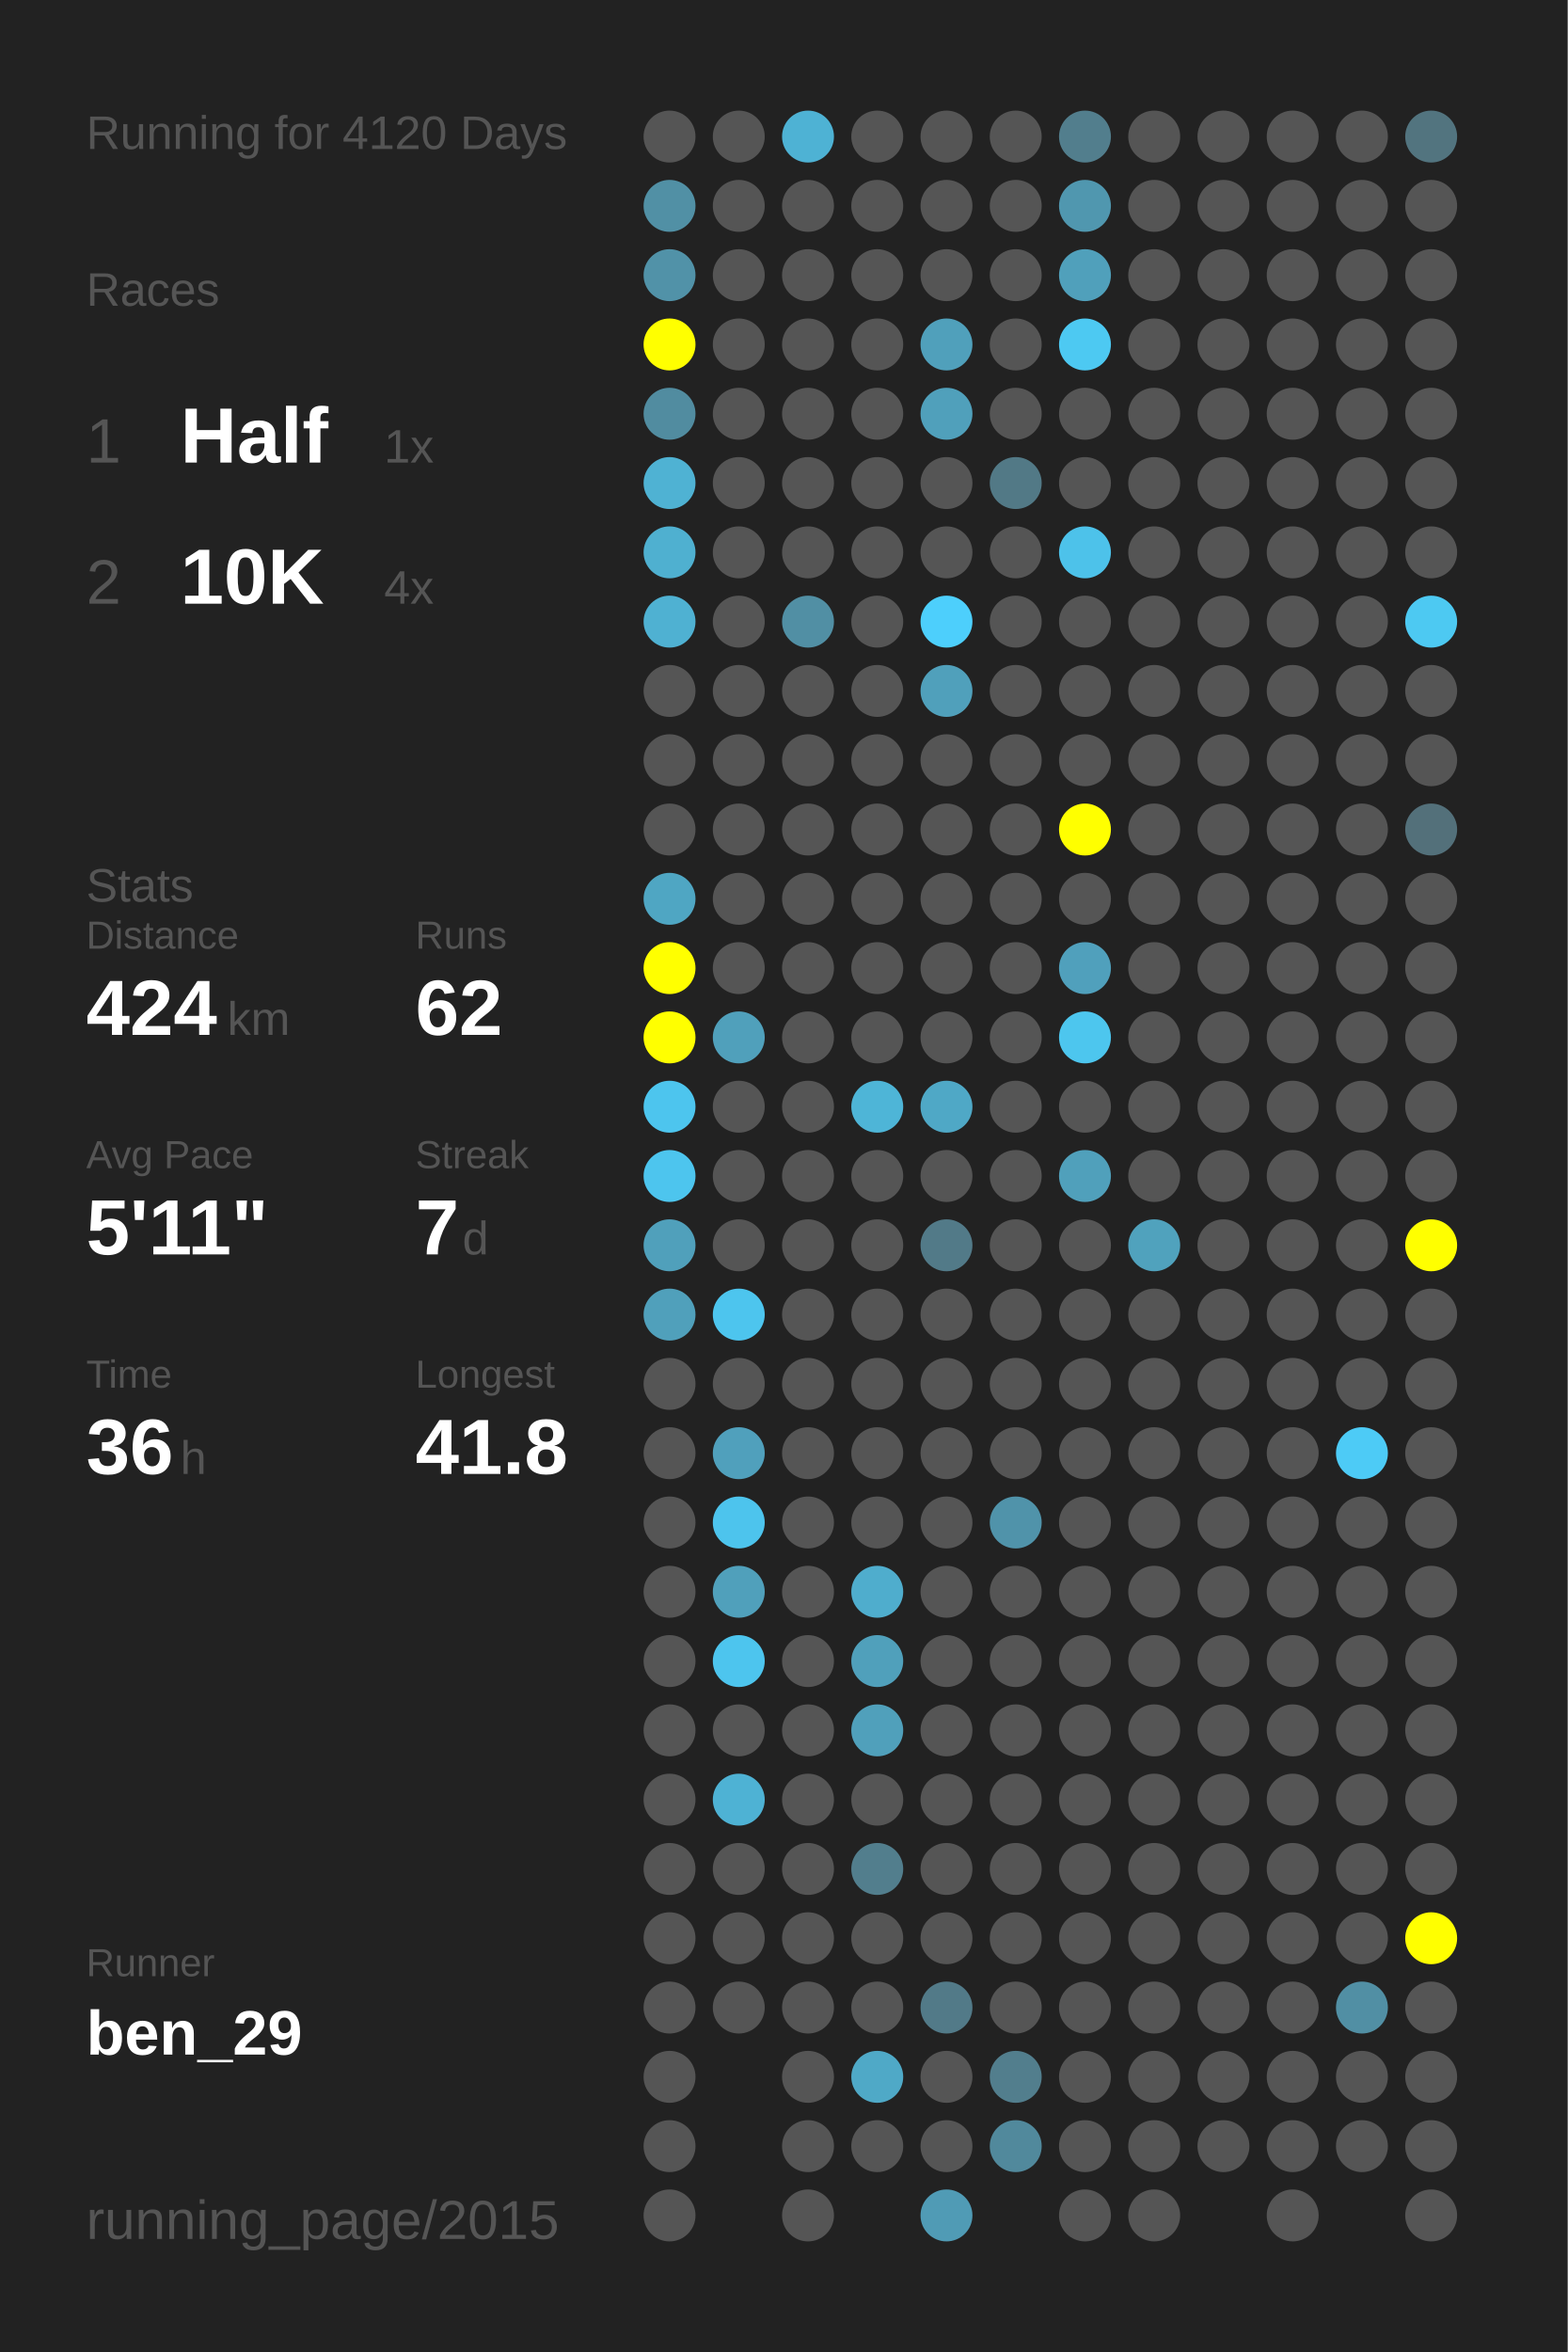
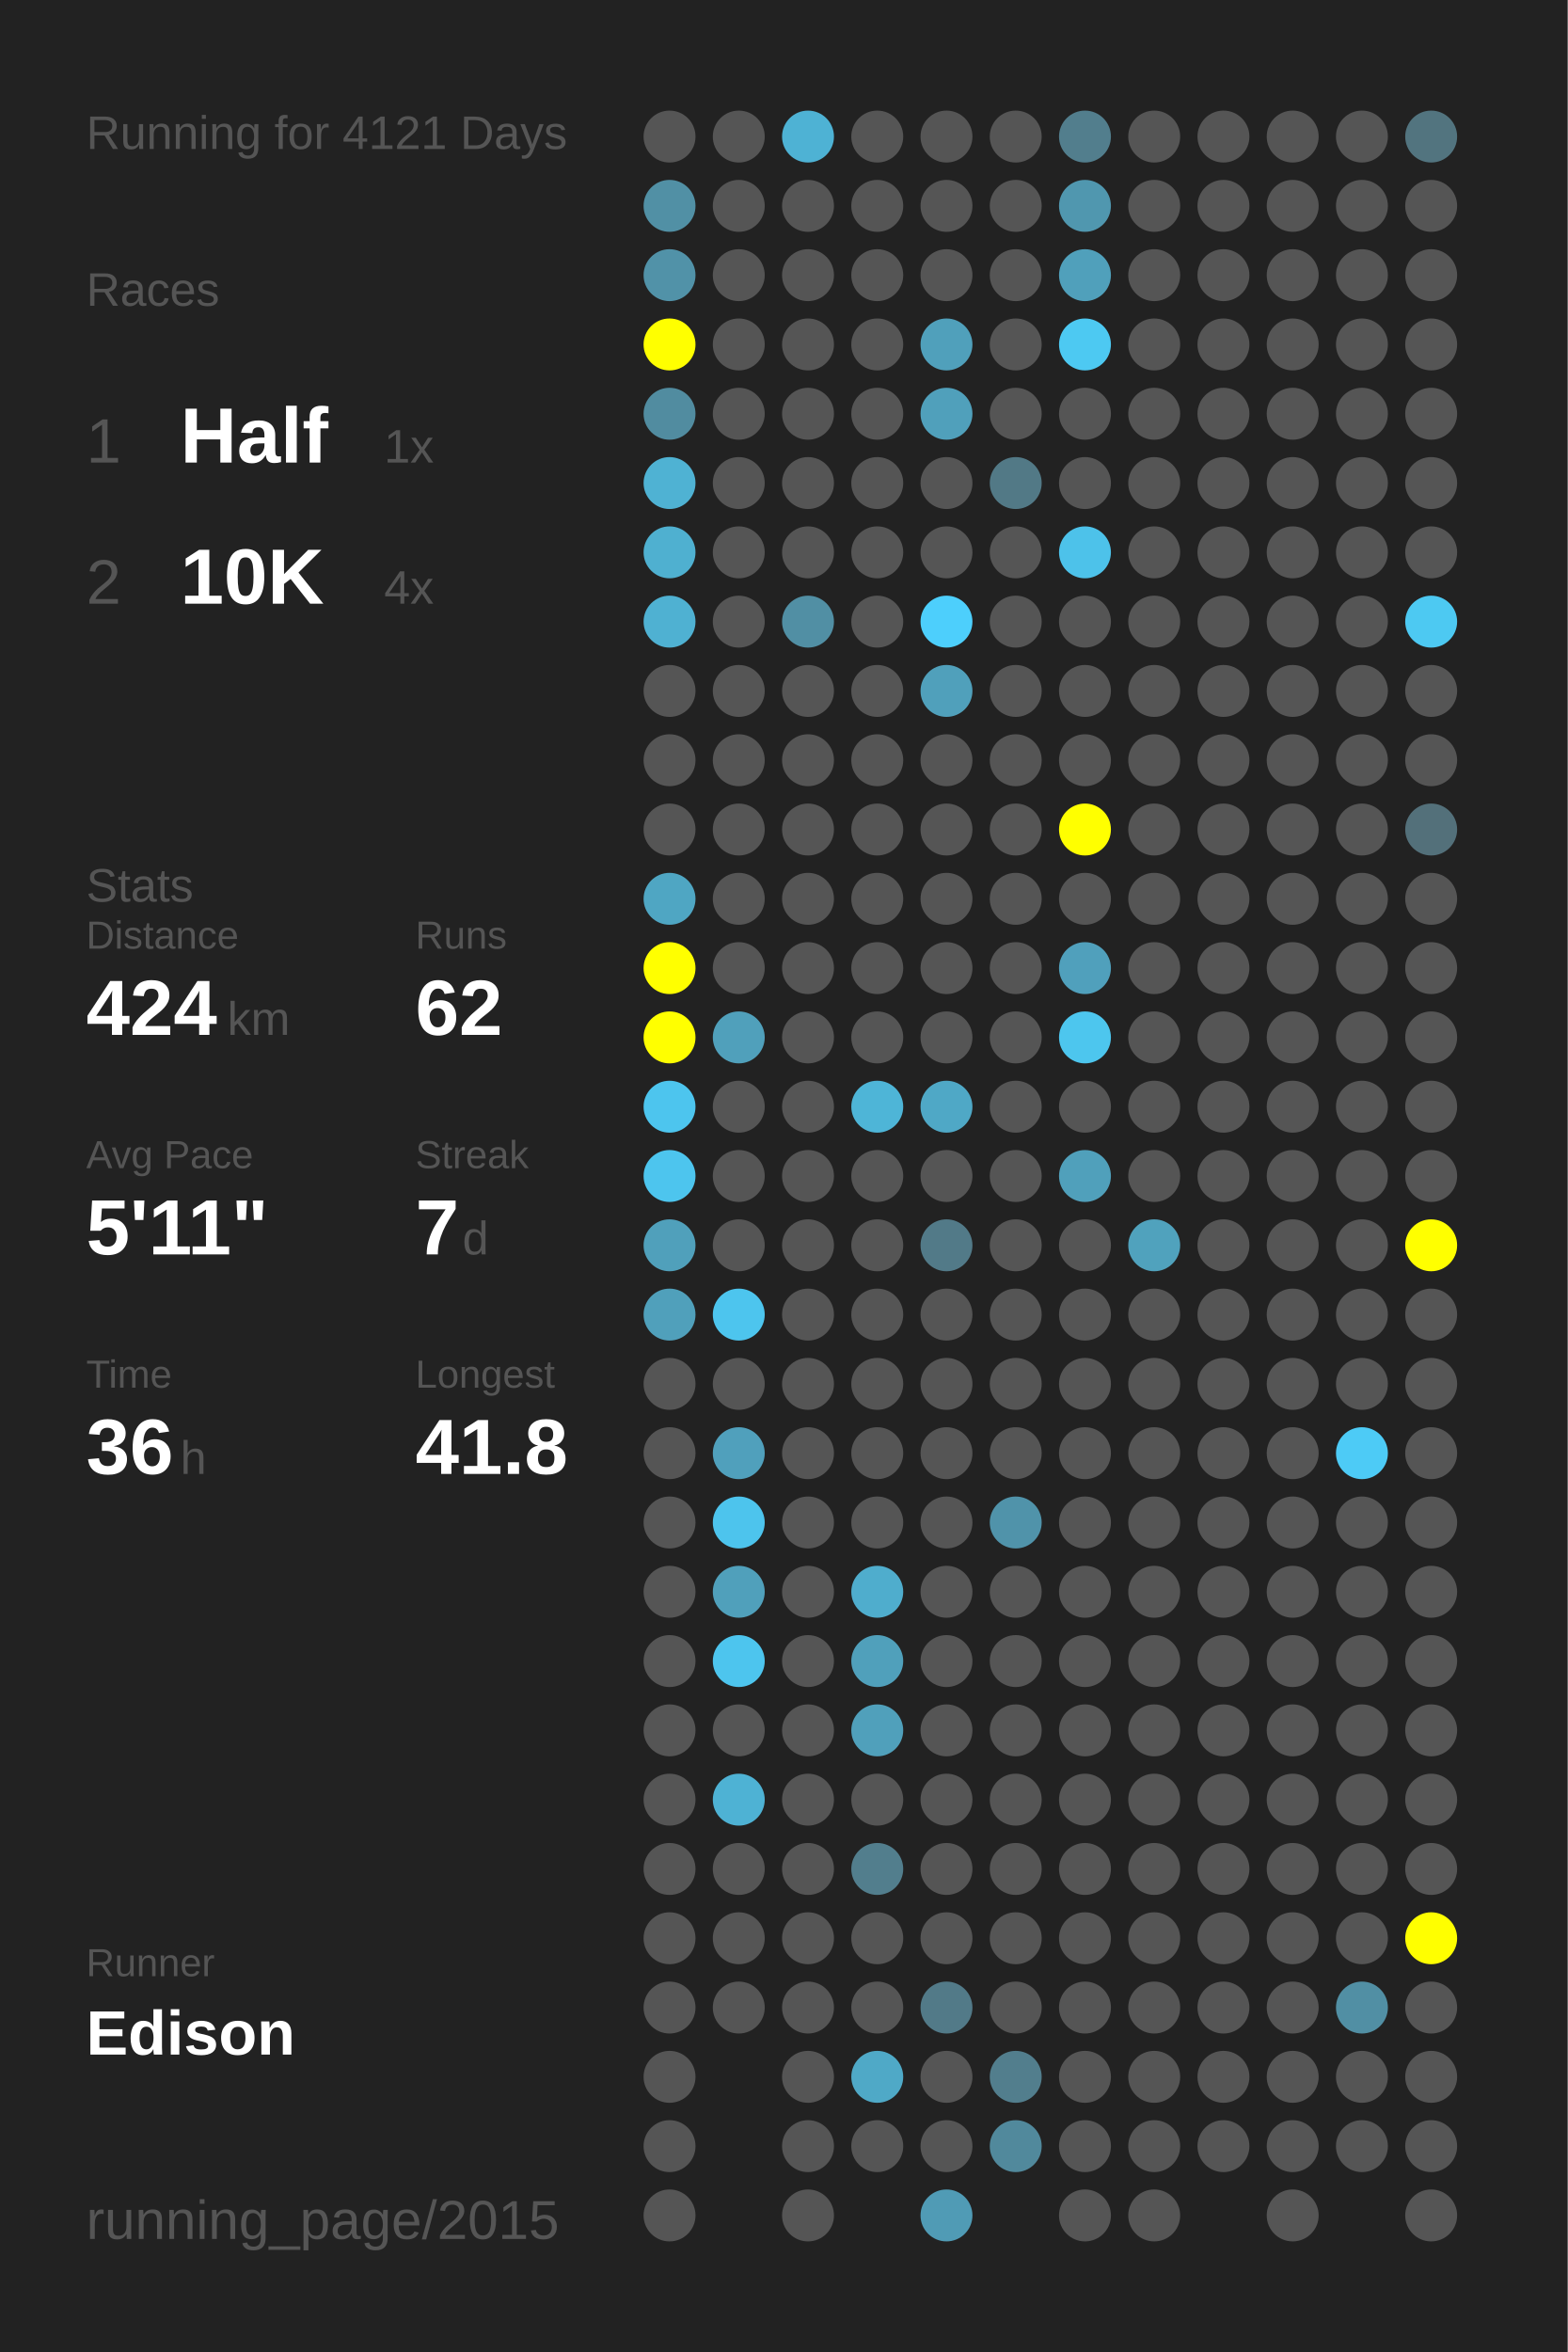
<svg xmlns="http://www.w3.org/2000/svg" baseProfile="full" height="300mm" version="1.1" viewBox="0,0,200,300" width="200mm">
  <defs />
  <rect fill="#222222" height="300" width="200" x="0" y="0" />
-   <text fill="#555555" style="font-size:6px; font-family:Arial;" x="11" y="19">Running for 4120 Days</text>
+   <text fill="#555555" style="font-size:6px; font-family:Arial;" x="11" y="19">Running for 4121 Days</text>
  <text fill="#555555" style="font-size:6px; font-family:Arial;" x="11" y="39">Races</text>
  <text fill="#555555" style="font-size:8px; font-family:Arial;" x="11" y="59">1</text>
  <text fill="#FFFFFF" style="font-size:10px; font-family:Arial; font-weight:bold;" x="23" y="59">Half</text>
  <text fill="#555555" style="font-size:6px; font-family:Arial;" x="49" y="59">1x</text>
  <text fill="#555555" style="font-size:8px; font-family:Arial;" x="11" y="77">2</text>
  <text fill="#FFFFFF" style="font-size:10px; font-family:Arial; font-weight:bold;" x="23" y="77">10K</text>
  <text fill="#555555" style="font-size:6px; font-family:Arial;" x="49" y="77">4x</text>
  <text fill="#555555" style="font-size:6px; font-family:Arial;" x="11" y="115">Stats</text>
  <text fill="#555555" style="font-size:5px; font-family:Arial;" x="11" y="121">Distance</text>
  <text fill="#FFFFFF" style="font-size:10px; font-family:Arial; font-weight:bold;" x="11" y="132">424</text>
  <text fill="#555555" style="font-size:6px; font-family:Arial;" x="29" y="132">km</text>
  <text fill="#555555" style="font-size:5px; font-family:Arial;" x="53" y="121">Runs</text>
  <text fill="#FFFFFF" style="font-size:10px; font-family:Arial; font-weight:bold;" x="53" y="132">62</text>
  <text fill="#555555" style="font-size:5px; font-family:Arial;" x="11" y="149">Avg Pace</text>
  <text fill="#FFFFFF" style="font-size:10px; font-family:Arial; font-weight:bold;" x="11" y="160">5'11"</text>
  <text fill="#555555" style="font-size:5px; font-family:Arial;" x="53" y="149">Streak</text>
  <text fill="#FFFFFF" style="font-size:10px; font-family:Arial; font-weight:bold;" x="53" y="160">7</text>
  <text fill="#555555" style="font-size:6px; font-family:Arial;" x="59" y="160">d</text>
  <text fill="#555555" style="font-size:5px; font-family:Arial;" x="11" y="177">Time</text>
  <text fill="#FFFFFF" style="font-size:10px; font-family:Arial; font-weight:bold;" x="11" y="188">36</text>
  <text fill="#555555" style="font-size:6px; font-family:Arial;" x="23" y="188">h</text>
  <text fill="#555555" style="font-size:5px; font-family:Arial;" x="53" y="177">Longest</text>
  <text fill="#FFFFFF" style="font-size:10px; font-family:Arial; font-weight:bold;" x="53" y="188">41.8</text>
  <text fill="#555555" style="font-size:5px; font-family:Arial;" x="11" y="252.065">Runner</text>
-   <text fill="#FFFFFF" style="font-size:8px; font-family:Arial; font-weight:bold;" x="11" y="262.065">ben_29</text>
+   <text fill="#FFFFFF" style="font-size:8px; font-family:Arial; font-weight:bold;" x="11" y="262.065">Edison</text>
  <text fill="#555555" style="font-size:7px; font-family:Arial;" x="11" y="285.581">running_page/2015</text>
  <circle cx="85.417" cy="17.419" fill="#555555" r="3.312" />
  <circle cx="85.417" cy="26.258" fill="#5190a5" r="3.312" />
  <circle cx="85.417" cy="35.097" fill="#5192a8" r="3.312" />
  <circle cx="85.417" cy="43.935" fill="#FFFF00" r="3.312" />
  <circle cx="85.417" cy="52.774" fill="#518ca0" r="3.312" />
  <circle cx="85.417" cy="61.613" fill="#4fb2d3" r="3.312" />
  <circle cx="85.417" cy="70.452" fill="#4fb0d0" r="3.312" />
  <circle cx="85.417" cy="79.29" fill="#4fb1d2" r="3.312" />
  <circle cx="85.417" cy="88.129" fill="#555555" r="3.312" />
  <circle cx="85.417" cy="96.968" fill="#555555" r="3.312" />
  <circle cx="85.417" cy="105.806" fill="#555555" r="3.312" />
  <circle cx="85.417" cy="114.645" fill="#4fa6c3" r="3.312" />
  <circle cx="85.417" cy="123.484" fill="#FFFF00" r="3.312" />
  <circle cx="85.417" cy="132.323" fill="#FFFF00" r="3.312" />
  <circle cx="85.417" cy="141.161" fill="#4dc5ee" r="3.312" />
  <circle cx="85.417" cy="150" fill="#4dc5ee" r="3.312" />
  <circle cx="85.417" cy="158.839" fill="#50a0bb" r="3.312" />
  <circle cx="85.417" cy="167.677" fill="#50a0bb" r="3.312" />
  <circle cx="85.417" cy="176.516" fill="#555555" r="3.312" />
  <circle cx="85.417" cy="185.355" fill="#555555" r="3.312" />
  <circle cx="85.417" cy="194.194" fill="#555555" r="3.312" />
  <circle cx="85.417" cy="203.032" fill="#555555" r="3.312" />
  <circle cx="85.417" cy="211.871" fill="#555555" r="3.312" />
  <circle cx="85.417" cy="220.71" fill="#555555" r="3.312" />
  <circle cx="85.417" cy="229.548" fill="#555555" r="3.312" />
  <circle cx="85.417" cy="238.387" fill="#555555" r="3.312" />
  <circle cx="85.417" cy="247.226" fill="#555555" r="3.312" />
  <circle cx="85.417" cy="256.065" fill="#555555" r="3.312" />
  <circle cx="85.417" cy="264.903" fill="#555555" r="3.312" />
  <circle cx="85.417" cy="273.742" fill="#555555" r="3.312" />
  <circle cx="85.417" cy="282.581" fill="#555555" r="3.312" />
  <circle cx="94.25" cy="17.419" fill="#555555" r="3.312" />
  <circle cx="94.25" cy="26.258" fill="#555555" r="3.312" />
  <circle cx="94.25" cy="35.097" fill="#555555" r="3.312" />
  <circle cx="94.25" cy="43.935" fill="#555555" r="3.312" />
  <circle cx="94.25" cy="52.774" fill="#555555" r="3.312" />
  <circle cx="94.25" cy="61.613" fill="#555555" r="3.312" />
  <circle cx="94.25" cy="70.452" fill="#555555" r="3.312" />
  <circle cx="94.25" cy="79.29" fill="#555555" r="3.312" />
  <circle cx="94.25" cy="88.129" fill="#555555" r="3.312" />
  <circle cx="94.25" cy="96.968" fill="#555555" r="3.312" />
  <circle cx="94.25" cy="105.806" fill="#555555" r="3.312" />
  <circle cx="94.25" cy="114.645" fill="#555555" r="3.312" />
  <circle cx="94.25" cy="123.484" fill="#555555" r="3.312" />
  <circle cx="94.25" cy="132.323" fill="#50a0bb" r="3.312" />
  <circle cx="94.25" cy="141.161" fill="#555555" r="3.312" />
  <circle cx="94.25" cy="150" fill="#555555" r="3.312" />
  <circle cx="94.25" cy="158.839" fill="#555555" r="3.312" />
  <circle cx="94.25" cy="167.677" fill="#4dc5ee" r="3.312" />
  <circle cx="94.25" cy="176.516" fill="#555555" r="3.312" />
  <circle cx="94.25" cy="185.355" fill="#50a0bc" r="3.312" />
  <circle cx="94.25" cy="194.194" fill="#4dc4ed" r="3.312" />
  <circle cx="94.25" cy="203.032" fill="#50a0bb" r="3.312" />
  <circle cx="94.25" cy="211.871" fill="#4dc5ee" r="3.312" />
  <circle cx="94.25" cy="220.71" fill="#555555" r="3.312" />
  <circle cx="94.25" cy="229.548" fill="#4eb2d4" r="3.312" />
  <circle cx="94.25" cy="238.387" fill="#555555" r="3.312" />
  <circle cx="94.25" cy="247.226" fill="#555555" r="3.312" />
  <circle cx="94.25" cy="256.065" fill="#555555" r="3.312" />
  <circle cx="103.083" cy="17.419" fill="#4eb2d4" r="3.312" />
  <circle cx="103.083" cy="26.258" fill="#555555" r="3.312" />
  <circle cx="103.083" cy="35.097" fill="#555555" r="3.312" />
  <circle cx="103.083" cy="43.935" fill="#555555" r="3.312" />
  <circle cx="103.083" cy="52.774" fill="#555555" r="3.312" />
  <circle cx="103.083" cy="61.613" fill="#555555" r="3.312" />
  <circle cx="103.083" cy="70.452" fill="#555555" r="3.312" />
  <circle cx="103.083" cy="79.29" fill="#518fa4" r="3.312" />
  <circle cx="103.083" cy="88.129" fill="#555555" r="3.312" />
  <circle cx="103.083" cy="96.968" fill="#555555" r="3.312" />
  <circle cx="103.083" cy="105.806" fill="#555555" r="3.312" />
  <circle cx="103.083" cy="114.645" fill="#555555" r="3.312" />
  <circle cx="103.083" cy="123.484" fill="#555555" r="3.312" />
  <circle cx="103.083" cy="132.323" fill="#555555" r="3.312" />
  <circle cx="103.083" cy="141.161" fill="#555555" r="3.312" />
  <circle cx="103.083" cy="150" fill="#555555" r="3.312" />
  <circle cx="103.083" cy="158.839" fill="#555555" r="3.312" />
  <circle cx="103.083" cy="167.677" fill="#555555" r="3.312" />
  <circle cx="103.083" cy="176.516" fill="#555555" r="3.312" />
  <circle cx="103.083" cy="185.355" fill="#555555" r="3.312" />
  <circle cx="103.083" cy="194.194" fill="#555555" r="3.312" />
  <circle cx="103.083" cy="203.032" fill="#555555" r="3.312" />
  <circle cx="103.083" cy="211.871" fill="#555555" r="3.312" />
  <circle cx="103.083" cy="220.71" fill="#555555" r="3.312" />
  <circle cx="103.083" cy="229.548" fill="#555555" r="3.312" />
  <circle cx="103.083" cy="238.387" fill="#555555" r="3.312" />
  <circle cx="103.083" cy="247.226" fill="#555555" r="3.312" />
  <circle cx="103.083" cy="256.065" fill="#555555" r="3.312" />
  <circle cx="103.083" cy="264.903" fill="#555555" r="3.312" />
  <circle cx="103.083" cy="273.742" fill="#555555" r="3.312" />
  <circle cx="103.083" cy="282.581" fill="#555555" r="3.312" />
  <circle cx="111.917" cy="17.419" fill="#555555" r="3.312" />
  <circle cx="111.917" cy="26.258" fill="#555555" r="3.312" />
  <circle cx="111.917" cy="35.097" fill="#555555" r="3.312" />
  <circle cx="111.917" cy="43.935" fill="#555555" r="3.312" />
  <circle cx="111.917" cy="52.774" fill="#555555" r="3.312" />
  <circle cx="111.917" cy="61.613" fill="#555555" r="3.312" />
  <circle cx="111.917" cy="70.452" fill="#555555" r="3.312" />
  <circle cx="111.917" cy="79.29" fill="#555555" r="3.312" />
  <circle cx="111.917" cy="88.129" fill="#555555" r="3.312" />
  <circle cx="111.917" cy="96.968" fill="#555555" r="3.312" />
  <circle cx="111.917" cy="105.806" fill="#555555" r="3.312" />
  <circle cx="111.917" cy="114.645" fill="#555555" r="3.312" />
  <circle cx="111.917" cy="123.484" fill="#555555" r="3.312" />
  <circle cx="111.917" cy="132.323" fill="#555555" r="3.312" />
  <circle cx="111.917" cy="141.161" fill="#4eb5d7" r="3.312" />
  <circle cx="111.917" cy="150" fill="#555555" r="3.312" />
  <circle cx="111.917" cy="158.839" fill="#555555" r="3.312" />
  <circle cx="111.917" cy="167.677" fill="#555555" r="3.312" />
  <circle cx="111.917" cy="176.516" fill="#555555" r="3.312" />
  <circle cx="111.917" cy="185.355" fill="#555555" r="3.312" />
  <circle cx="111.917" cy="194.194" fill="#555555" r="3.312" />
  <circle cx="111.917" cy="203.032" fill="#4fadcd" r="3.312" />
  <circle cx="111.917" cy="211.871" fill="#50a0bb" r="3.312" />
  <circle cx="111.917" cy="220.71" fill="#50a0bb" r="3.312" />
  <circle cx="111.917" cy="229.548" fill="#555555" r="3.312" />
  <circle cx="111.917" cy="238.387" fill="#527e8d" r="3.312" />
  <circle cx="111.917" cy="247.226" fill="#555555" r="3.312" />
  <circle cx="111.917" cy="256.065" fill="#555555" r="3.312" />
  <circle cx="111.917" cy="264.903" fill="#4fa9c7" r="3.312" />
  <circle cx="111.917" cy="273.742" fill="#555555" r="3.312" />
  <circle cx="120.75" cy="17.419" fill="#555555" r="3.312" />
  <circle cx="120.75" cy="26.258" fill="#555555" r="3.312" />
  <circle cx="120.75" cy="35.097" fill="#555555" r="3.312" />
  <circle cx="120.75" cy="43.935" fill="#50a0bb" r="3.312" />
  <circle cx="120.75" cy="52.774" fill="#50a0bb" r="3.312" />
  <circle cx="120.75" cy="61.613" fill="#555555" r="3.312" />
  <circle cx="120.75" cy="70.452" fill="#555555" r="3.312" />
  <circle cx="120.75" cy="79.29" fill="#4dcffc" r="3.312" />
  <circle cx="120.75" cy="88.129" fill="#50a0bb" r="3.312" />
  <circle cx="120.75" cy="96.968" fill="#555555" r="3.312" />
  <circle cx="120.75" cy="105.806" fill="#555555" r="3.312" />
  <circle cx="120.75" cy="114.645" fill="#555555" r="3.312" />
  <circle cx="120.75" cy="123.484" fill="#555555" r="3.312" />
  <circle cx="120.75" cy="132.323" fill="#555555" r="3.312" />
  <circle cx="120.75" cy="141.161" fill="#4fa8c6" r="3.312" />
  <circle cx="120.75" cy="150" fill="#555555" r="3.312" />
  <circle cx="120.75" cy="158.839" fill="#527a88" r="3.312" />
  <circle cx="120.75" cy="167.677" fill="#555555" r="3.312" />
  <circle cx="120.75" cy="176.516" fill="#555555" r="3.312" />
  <circle cx="120.75" cy="185.355" fill="#555555" r="3.312" />
  <circle cx="120.75" cy="194.194" fill="#555555" r="3.312" />
  <circle cx="120.75" cy="203.032" fill="#555555" r="3.312" />
  <circle cx="120.75" cy="211.871" fill="#555555" r="3.312" />
  <circle cx="120.75" cy="220.71" fill="#555555" r="3.312" />
  <circle cx="120.75" cy="229.548" fill="#555555" r="3.312" />
  <circle cx="120.75" cy="238.387" fill="#555555" r="3.312" />
  <circle cx="120.75" cy="247.226" fill="#555555" r="3.312" />
  <circle cx="120.75" cy="256.065" fill="#527a88" r="3.312" />
  <circle cx="120.75" cy="264.903" fill="#555555" r="3.312" />
  <circle cx="120.75" cy="273.742" fill="#555555" r="3.312" />
  <circle cx="120.75" cy="282.581" fill="#509bb5" r="3.312" />
  <circle cx="129.583" cy="17.419" fill="#555555" r="3.312" />
  <circle cx="129.583" cy="26.258" fill="#555555" r="3.312" />
  <circle cx="129.583" cy="35.097" fill="#555555" r="3.312" />
  <circle cx="129.583" cy="43.935" fill="#555555" r="3.312" />
  <circle cx="129.583" cy="52.774" fill="#555555" r="3.312" />
  <circle cx="129.583" cy="61.613" fill="#527986" r="3.312" />
  <circle cx="129.583" cy="70.452" fill="#555555" r="3.312" />
  <circle cx="129.583" cy="79.29" fill="#555555" r="3.312" />
  <circle cx="129.583" cy="88.129" fill="#555555" r="3.312" />
  <circle cx="129.583" cy="96.968" fill="#555555" r="3.312" />
  <circle cx="129.583" cy="105.806" fill="#555555" r="3.312" />
  <circle cx="129.583" cy="114.645" fill="#555555" r="3.312" />
  <circle cx="129.583" cy="123.484" fill="#555555" r="3.312" />
  <circle cx="129.583" cy="132.323" fill="#555555" r="3.312" />
  <circle cx="129.583" cy="141.161" fill="#555555" r="3.312" />
  <circle cx="129.583" cy="150" fill="#555555" r="3.312" />
  <circle cx="129.583" cy="158.839" fill="#555555" r="3.312" />
  <circle cx="129.583" cy="167.677" fill="#555555" r="3.312" />
  <circle cx="129.583" cy="176.516" fill="#555555" r="3.312" />
  <circle cx="129.583" cy="185.355" fill="#555555" r="3.312" />
  <circle cx="129.583" cy="194.194" fill="#5093aa" r="3.312" />
  <circle cx="129.583" cy="203.032" fill="#555555" r="3.312" />
  <circle cx="129.583" cy="211.871" fill="#555555" r="3.312" />
  <circle cx="129.583" cy="220.71" fill="#555555" r="3.312" />
  <circle cx="129.583" cy="229.548" fill="#555555" r="3.312" />
  <circle cx="129.583" cy="238.387" fill="#555555" r="3.312" />
  <circle cx="129.583" cy="247.226" fill="#555555" r="3.312" />
  <circle cx="129.583" cy="256.065" fill="#555555" r="3.312" />
  <circle cx="129.583" cy="264.903" fill="#527e8d" r="3.312" />
  <circle cx="129.583" cy="273.742" fill="#51899c" r="3.312" />
  <circle cx="138.417" cy="17.419" fill="#527e8d" r="3.312" />
  <circle cx="138.417" cy="26.258" fill="#5097af" r="3.312" />
  <circle cx="138.417" cy="35.097" fill="#50a0bb" r="3.312" />
  <circle cx="138.417" cy="43.935" fill="#4dc9f2" r="3.312" />
  <circle cx="138.417" cy="52.774" fill="#555555" r="3.312" />
  <circle cx="138.417" cy="61.613" fill="#555555" r="3.312" />
  <circle cx="138.417" cy="70.452" fill="#4dc2ea" r="3.312" />
  <circle cx="138.417" cy="79.29" fill="#555555" r="3.312" />
  <circle cx="138.417" cy="88.129" fill="#555555" r="3.312" />
  <circle cx="138.417" cy="96.968" fill="#555555" r="3.312" />
  <circle cx="138.417" cy="105.806" fill="#FFFF00" r="3.312" />
  <circle cx="138.417" cy="114.645" fill="#555555" r="3.312" />
  <circle cx="138.417" cy="123.484" fill="#50a0bc" r="3.312" />
  <circle cx="138.417" cy="132.323" fill="#4dc6ee" r="3.312" />
  <circle cx="138.417" cy="141.161" fill="#555555" r="3.312" />
  <circle cx="138.417" cy="150" fill="#50a0bb" r="3.312" />
  <circle cx="138.417" cy="158.839" fill="#555555" r="3.312" />
  <circle cx="138.417" cy="167.677" fill="#555555" r="3.312" />
  <circle cx="138.417" cy="176.516" fill="#555555" r="3.312" />
  <circle cx="138.417" cy="185.355" fill="#555555" r="3.312" />
  <circle cx="138.417" cy="194.194" fill="#555555" r="3.312" />
  <circle cx="138.417" cy="203.032" fill="#555555" r="3.312" />
  <circle cx="138.417" cy="211.871" fill="#555555" r="3.312" />
  <circle cx="138.417" cy="220.71" fill="#555555" r="3.312" />
  <circle cx="138.417" cy="229.548" fill="#555555" r="3.312" />
  <circle cx="138.417" cy="238.387" fill="#555555" r="3.312" />
  <circle cx="138.417" cy="247.226" fill="#555555" r="3.312" />
  <circle cx="138.417" cy="256.065" fill="#555555" r="3.312" />
  <circle cx="138.417" cy="264.903" fill="#555555" r="3.312" />
  <circle cx="138.417" cy="273.742" fill="#555555" r="3.312" />
  <circle cx="138.417" cy="282.581" fill="#555555" r="3.312" />
  <circle cx="147.25" cy="17.419" fill="#555555" r="3.312" />
  <circle cx="147.25" cy="26.258" fill="#555555" r="3.312" />
  <circle cx="147.25" cy="35.097" fill="#555555" r="3.312" />
  <circle cx="147.25" cy="43.935" fill="#555555" r="3.312" />
  <circle cx="147.25" cy="52.774" fill="#555555" r="3.312" />
  <circle cx="147.25" cy="61.613" fill="#555555" r="3.312" />
  <circle cx="147.25" cy="70.452" fill="#555555" r="3.312" />
  <circle cx="147.25" cy="79.29" fill="#555555" r="3.312" />
  <circle cx="147.25" cy="88.129" fill="#555555" r="3.312" />
  <circle cx="147.25" cy="96.968" fill="#555555" r="3.312" />
  <circle cx="147.25" cy="105.806" fill="#555555" r="3.312" />
  <circle cx="147.25" cy="114.645" fill="#555555" r="3.312" />
  <circle cx="147.25" cy="123.484" fill="#555555" r="3.312" />
  <circle cx="147.25" cy="132.323" fill="#555555" r="3.312" />
  <circle cx="147.25" cy="141.161" fill="#555555" r="3.312" />
  <circle cx="147.25" cy="150" fill="#555555" r="3.312" />
  <circle cx="147.25" cy="158.839" fill="#50a2bd" r="3.312" />
  <circle cx="147.25" cy="167.677" fill="#555555" r="3.312" />
  <circle cx="147.25" cy="176.516" fill="#555555" r="3.312" />
  <circle cx="147.25" cy="185.355" fill="#555555" r="3.312" />
  <circle cx="147.25" cy="194.194" fill="#555555" r="3.312" />
  <circle cx="147.25" cy="203.032" fill="#555555" r="3.312" />
  <circle cx="147.25" cy="211.871" fill="#555555" r="3.312" />
  <circle cx="147.25" cy="220.71" fill="#555555" r="3.312" />
  <circle cx="147.25" cy="229.548" fill="#555555" r="3.312" />
  <circle cx="147.25" cy="238.387" fill="#555555" r="3.312" />
  <circle cx="147.25" cy="247.226" fill="#555555" r="3.312" />
  <circle cx="147.25" cy="256.065" fill="#555555" r="3.312" />
  <circle cx="147.25" cy="264.903" fill="#555555" r="3.312" />
  <circle cx="147.25" cy="273.742" fill="#555555" r="3.312" />
  <circle cx="147.25" cy="282.581" fill="#555555" r="3.312" />
  <circle cx="156.083" cy="17.419" fill="#555555" r="3.312" />
  <circle cx="156.083" cy="26.258" fill="#555555" r="3.312" />
  <circle cx="156.083" cy="35.097" fill="#555555" r="3.312" />
  <circle cx="156.083" cy="43.935" fill="#555555" r="3.312" />
  <circle cx="156.083" cy="52.774" fill="#555555" r="3.312" />
  <circle cx="156.083" cy="61.613" fill="#555555" r="3.312" />
  <circle cx="156.083" cy="70.452" fill="#555555" r="3.312" />
  <circle cx="156.083" cy="79.29" fill="#555555" r="3.312" />
  <circle cx="156.083" cy="88.129" fill="#555555" r="3.312" />
  <circle cx="156.083" cy="96.968" fill="#555555" r="3.312" />
  <circle cx="156.083" cy="105.806" fill="#555555" r="3.312" />
  <circle cx="156.083" cy="114.645" fill="#555555" r="3.312" />
  <circle cx="156.083" cy="123.484" fill="#555555" r="3.312" />
  <circle cx="156.083" cy="132.323" fill="#555555" r="3.312" />
  <circle cx="156.083" cy="141.161" fill="#555555" r="3.312" />
  <circle cx="156.083" cy="150" fill="#555555" r="3.312" />
  <circle cx="156.083" cy="158.839" fill="#555555" r="3.312" />
  <circle cx="156.083" cy="167.677" fill="#555555" r="3.312" />
  <circle cx="156.083" cy="176.516" fill="#555555" r="3.312" />
  <circle cx="156.083" cy="185.355" fill="#555555" r="3.312" />
  <circle cx="156.083" cy="194.194" fill="#555555" r="3.312" />
  <circle cx="156.083" cy="203.032" fill="#555555" r="3.312" />
  <circle cx="156.083" cy="211.871" fill="#555555" r="3.312" />
  <circle cx="156.083" cy="220.71" fill="#555555" r="3.312" />
  <circle cx="156.083" cy="229.548" fill="#555555" r="3.312" />
  <circle cx="156.083" cy="238.387" fill="#555555" r="3.312" />
  <circle cx="156.083" cy="247.226" fill="#555555" r="3.312" />
  <circle cx="156.083" cy="256.065" fill="#555555" r="3.312" />
  <circle cx="156.083" cy="264.903" fill="#555555" r="3.312" />
  <circle cx="156.083" cy="273.742" fill="#555555" r="3.312" />
  <circle cx="164.917" cy="17.419" fill="#555555" r="3.312" />
  <circle cx="164.917" cy="26.258" fill="#555555" r="3.312" />
  <circle cx="164.917" cy="35.097" fill="#555555" r="3.312" />
  <circle cx="164.917" cy="43.935" fill="#555555" r="3.312" />
  <circle cx="164.917" cy="52.774" fill="#555555" r="3.312" />
  <circle cx="164.917" cy="61.613" fill="#555555" r="3.312" />
  <circle cx="164.917" cy="70.452" fill="#555555" r="3.312" />
  <circle cx="164.917" cy="79.29" fill="#555555" r="3.312" />
  <circle cx="164.917" cy="88.129" fill="#555555" r="3.312" />
  <circle cx="164.917" cy="96.968" fill="#555555" r="3.312" />
  <circle cx="164.917" cy="105.806" fill="#555555" r="3.312" />
  <circle cx="164.917" cy="114.645" fill="#555555" r="3.312" />
  <circle cx="164.917" cy="123.484" fill="#555555" r="3.312" />
  <circle cx="164.917" cy="132.323" fill="#555555" r="3.312" />
  <circle cx="164.917" cy="141.161" fill="#555555" r="3.312" />
  <circle cx="164.917" cy="150" fill="#555555" r="3.312" />
  <circle cx="164.917" cy="158.839" fill="#555555" r="3.312" />
  <circle cx="164.917" cy="167.677" fill="#555555" r="3.312" />
  <circle cx="164.917" cy="176.516" fill="#555555" r="3.312" />
  <circle cx="164.917" cy="185.355" fill="#555555" r="3.312" />
  <circle cx="164.917" cy="194.194" fill="#555555" r="3.312" />
  <circle cx="164.917" cy="203.032" fill="#555555" r="3.312" />
  <circle cx="164.917" cy="211.871" fill="#555555" r="3.312" />
  <circle cx="164.917" cy="220.71" fill="#555555" r="3.312" />
  <circle cx="164.917" cy="229.548" fill="#555555" r="3.312" />
  <circle cx="164.917" cy="238.387" fill="#555555" r="3.312" />
  <circle cx="164.917" cy="247.226" fill="#555555" r="3.312" />
  <circle cx="164.917" cy="256.065" fill="#555555" r="3.312" />
  <circle cx="164.917" cy="264.903" fill="#555555" r="3.312" />
  <circle cx="164.917" cy="273.742" fill="#555555" r="3.312" />
  <circle cx="164.917" cy="282.581" fill="#555555" r="3.312" />
  <circle cx="173.75" cy="17.419" fill="#555555" r="3.312" />
  <circle cx="173.75" cy="26.258" fill="#555555" r="3.312" />
  <circle cx="173.75" cy="35.097" fill="#555555" r="3.312" />
  <circle cx="173.75" cy="43.935" fill="#555555" r="3.312" />
  <circle cx="173.75" cy="52.774" fill="#555555" r="3.312" />
  <circle cx="173.75" cy="61.613" fill="#555555" r="3.312" />
  <circle cx="173.75" cy="70.452" fill="#555555" r="3.312" />
  <circle cx="173.75" cy="79.29" fill="#555555" r="3.312" />
  <circle cx="173.75" cy="88.129" fill="#555555" r="3.312" />
  <circle cx="173.75" cy="96.968" fill="#555555" r="3.312" />
  <circle cx="173.75" cy="105.806" fill="#555555" r="3.312" />
  <circle cx="173.75" cy="114.645" fill="#555555" r="3.312" />
  <circle cx="173.75" cy="123.484" fill="#555555" r="3.312" />
  <circle cx="173.75" cy="132.323" fill="#555555" r="3.312" />
  <circle cx="173.75" cy="141.161" fill="#555555" r="3.312" />
  <circle cx="173.75" cy="150" fill="#555555" r="3.312" />
  <circle cx="173.75" cy="158.839" fill="#555555" r="3.312" />
  <circle cx="173.75" cy="167.677" fill="#555555" r="3.312" />
  <circle cx="173.75" cy="176.516" fill="#555555" r="3.312" />
  <circle cx="173.75" cy="185.355" fill="#4dcbf6" r="3.312" />
  <circle cx="173.75" cy="194.194" fill="#555555" r="3.312" />
  <circle cx="173.75" cy="203.032" fill="#555555" r="3.312" />
  <circle cx="173.75" cy="211.871" fill="#555555" r="3.312" />
  <circle cx="173.75" cy="220.71" fill="#555555" r="3.312" />
  <circle cx="173.75" cy="229.548" fill="#555555" r="3.312" />
  <circle cx="173.75" cy="238.387" fill="#555555" r="3.312" />
  <circle cx="173.75" cy="247.226" fill="#555555" r="3.312" />
  <circle cx="173.75" cy="256.065" fill="#518fa4" r="3.312" />
  <circle cx="173.75" cy="264.903" fill="#555555" r="3.312" />
  <circle cx="173.75" cy="273.742" fill="#555555" r="3.312" />
  <circle cx="182.583" cy="17.419" fill="#52747f" r="3.312" />
  <circle cx="182.583" cy="26.258" fill="#555555" r="3.312" />
  <circle cx="182.583" cy="35.097" fill="#555555" r="3.312" />
  <circle cx="182.583" cy="43.935" fill="#555555" r="3.312" />
  <circle cx="182.583" cy="52.774" fill="#555555" r="3.312" />
  <circle cx="182.583" cy="61.613" fill="#555555" r="3.312" />
  <circle cx="182.583" cy="70.452" fill="#555555" r="3.312" />
  <circle cx="182.583" cy="79.29" fill="#4dc9f2" r="3.312" />
  <circle cx="182.583" cy="88.129" fill="#555555" r="3.312" />
  <circle cx="182.583" cy="96.968" fill="#555555" r="3.312" />
  <circle cx="182.583" cy="105.806" fill="#53707a" r="3.312" />
  <circle cx="182.583" cy="114.645" fill="#555555" r="3.312" />
  <circle cx="182.583" cy="123.484" fill="#555555" r="3.312" />
  <circle cx="182.583" cy="132.323" fill="#555555" r="3.312" />
  <circle cx="182.583" cy="141.161" fill="#555555" r="3.312" />
  <circle cx="182.583" cy="150" fill="#555555" r="3.312" />
  <circle cx="182.583" cy="158.839" fill="#FFFF00" r="3.312" />
  <circle cx="182.583" cy="167.677" fill="#555555" r="3.312" />
  <circle cx="182.583" cy="176.516" fill="#555555" r="3.312" />
  <circle cx="182.583" cy="185.355" fill="#555555" r="3.312" />
  <circle cx="182.583" cy="194.194" fill="#555555" r="3.312" />
  <circle cx="182.583" cy="203.032" fill="#555555" r="3.312" />
  <circle cx="182.583" cy="211.871" fill="#555555" r="3.312" />
  <circle cx="182.583" cy="220.71" fill="#555555" r="3.312" />
  <circle cx="182.583" cy="229.548" fill="#555555" r="3.312" />
  <circle cx="182.583" cy="238.387" fill="#555555" r="3.312" />
  <circle cx="182.583" cy="247.226" fill="#FFFF00" r="3.312" />
  <circle cx="182.583" cy="256.065" fill="#555555" r="3.312" />
  <circle cx="182.583" cy="264.903" fill="#555555" r="3.312" />
  <circle cx="182.583" cy="273.742" fill="#555555" r="3.312" />
  <circle cx="182.583" cy="282.581" fill="#555555" r="3.312" />
</svg>
